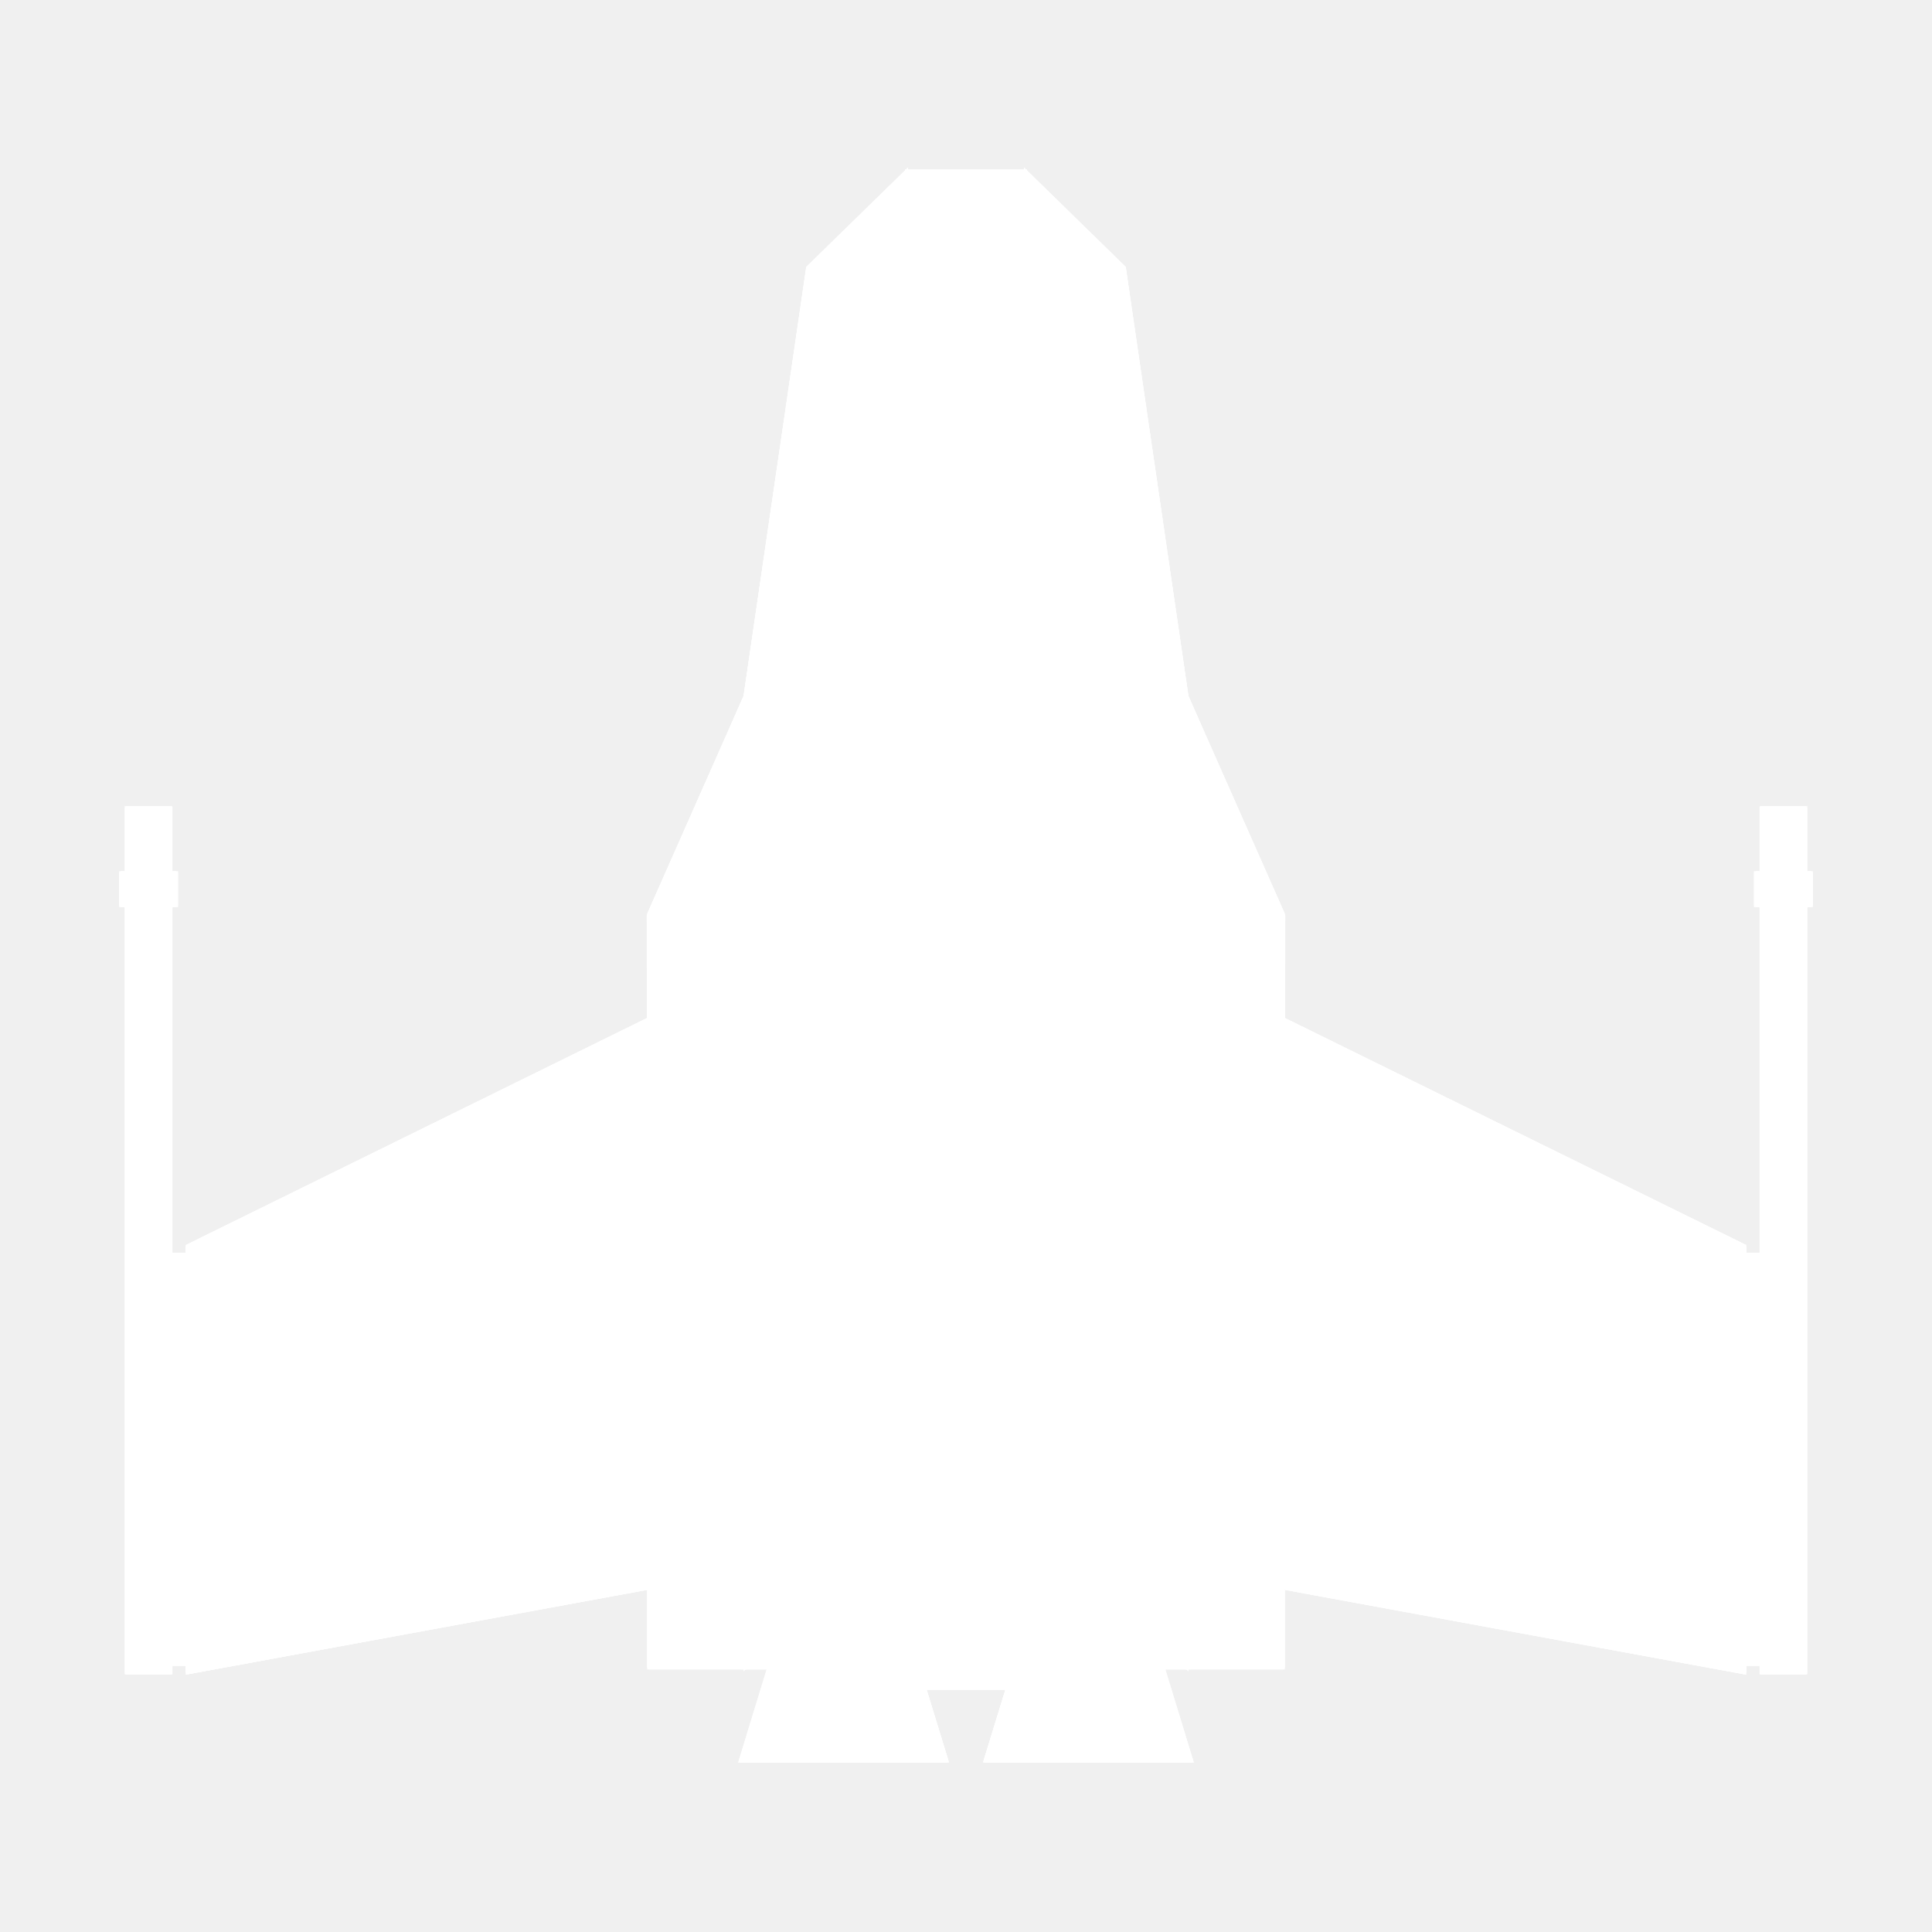
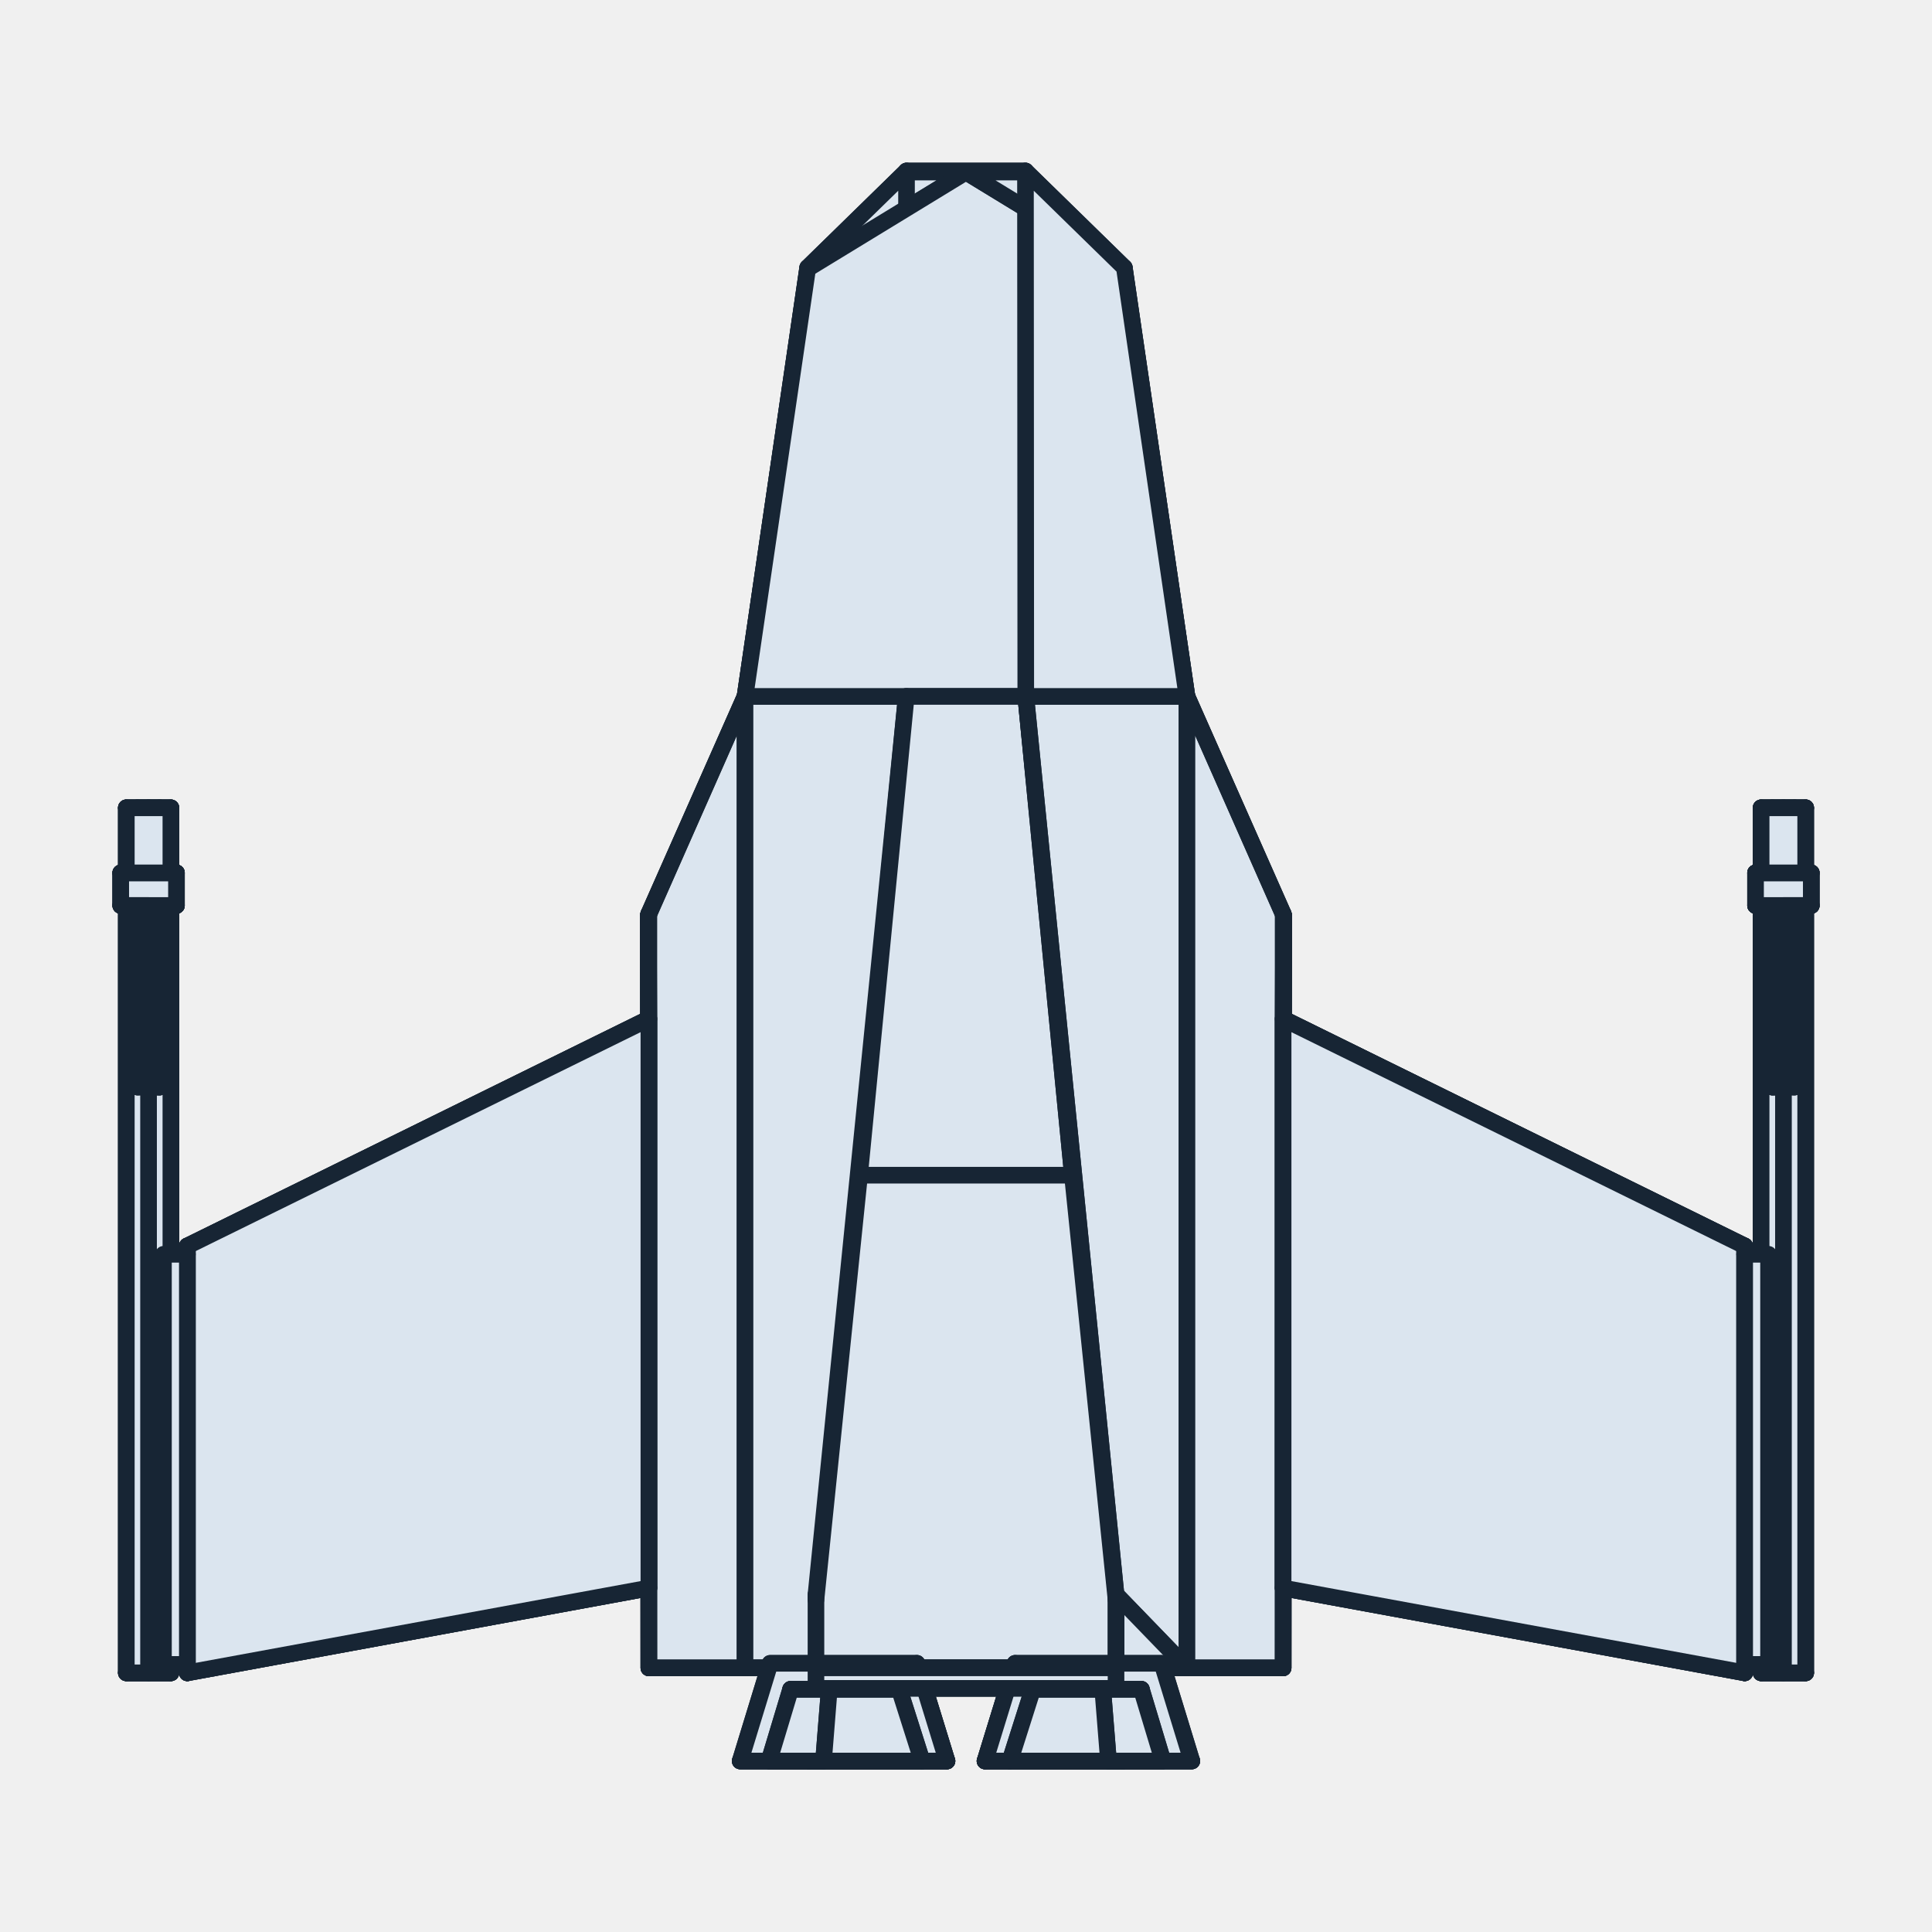
<svg xmlns="http://www.w3.org/2000/svg" viewBox="0 0 128 128">
-   <g fill="white" stroke="white" stroke-width="0.2">
+   <defs>
+     <clipPath id="hull">
+       <polygon points="42.99,67.50 42.99,67.50 12.41,82.55 12.41,82.55" />
+       <polygon points="42.99,60.53 42.99,110.50 49.36,110.50 49.36,46.14" />
+       <polygon points="49.36,46.14 49.36,110.50 54.06,105.64 60.04,46.14" />
+       <polygon points="42.99,105.21 42.99,105.21 42.99,110.50 42.99,110.50" />
+       <polygon points="42.99,67.50 42.99,105.21 42.99,110.50 42.99,60.53" />
+       <polygon points="49.36,46.14 49.36,110.50 42.99,110.50 42.95,60.65" />
+       <polygon points="12.41,83.10 12.41,110.27 10.83,110.27 10.83,83.10" />
+       <polygon points="42.99,67.50 42.99,67.50 42.99,60.53 42.95,60.65" />
+       <polygon points="42.99,105.21 42.99,67.50 42.95,60.65 42.99,110.50" />
+       <polygon points="42.99,67.50 42.99,105.21 12.41,110.83 12.41,82.55" />
+       <polygon points="42.99,105.21 42.99,105.21 12.41,110.83 12.41,110.83" />
+       <polygon points="53.51,17.80 49.36,46.14 49.36,46.14 53.51,17.73" />
+       <polygon points="54.06,105.64 49.36,110.50 54.06,110.50" />
+       <polygon points="42.99,105.21 42.99,67.50 12.41,82.55 12.41,110.83" />
+       <polygon points="67.94,11.33 67.94,11.40 64.00,11.40 60.06,11.40 60.06,11.33" />
+       <polygon points="54.06,111.86 73.94,111.86 73.94,105.99 54.06,105.99" />
+       <polygon points="67.94,11.33 60.06,11.33 60.04,46.14 67.96,46.14" />
+       <polygon points="54.06,105.99 73.94,105.99 71.05,77.86 56.95,77.86" />
+       <polygon points="12.41,83.10 12.41,110.27 12.41,110.83 12.41,82.55" />
+       <polygon points="12.41,83.10 12.41,83.10 12.41,82.55 12.41,82.55" />
+       <polygon points="12.41,110.27 12.41,110.27 12.41,110.83 12.41,110.83" />
+       <polygon points="12.41,110.27 12.41,83.10 12.41,82.55 12.41,110.83" />
+       <polygon points="12.41,83.10 12.41,83.10 10.83,83.10 10.83,83.10" />
+       <polygon points="9.84,57.83 9.84,53.52 8.37,53.52 8.37,57.83" />
+       <polygon points="11.32,57.83 11.69,57.83 8.00,57.83 8.37,57.83" />
+       <polygon points="8.37,57.83 8.37,53.52 8.37,53.52 8.37,57.83" />
+       <polygon points="11.32,57.83 11.32,53.52 9.84,53.52 9.84,57.83" />
+       <polygon points="11.32,57.83 11.32,53.52 11.32,53.52 11.32,57.83" />
+       <polygon points="12.41,110.27 12.41,110.27 10.83,110.27 10.83,110.27" />
+       <polygon points="8.37,110.83 8.37,110.83 11.32,110.83" />
+       <polygon points="9.84,110.83 8.37,110.83 11.32,110.83" />
+       <polygon points="11.32,53.52 8.37,53.52 9.11,53.52 10.58,53.52" />
+       <polygon points="8.37,110.83 8.37,59.99 11.32,59.99 11.32,110.83" />
+       <polygon points="11.32,53.52 11.32,53.52 10.58,53.52 10.58,53.52" />
+       <polygon points="9.84,53.52 11.32,53.52 10.58,53.52 9.84,53.52" />
+       <polygon points="8.37,53.52 9.84,53.52 9.84,53.52 9.11,53.52" />
+       <polygon points="8.37,53.52 8.37,53.52 9.11,53.52 9.11,53.52" />
+       <polygon points="11.32,59.99 11.69,59.99 9.84,59.99 9.84,59.99" />
+       <polygon points="11.32,110.83 11.32,59.99 11.32,59.99 11.32,110.83" />
+       <polygon points="11.32,57.83 9.84,57.83 9.84,57.83 11.69,57.83" />
+       <polygon points="11.32,59.99 11.32,59.99 11.69,59.99 11.69,59.99" />
+       <polygon points="11.32,57.83 11.32,57.83 11.69,57.83 11.69,57.83" />
+       <polygon points="11.32,110.83 11.32,59.99 9.84,59.99 9.84,110.83" />
+       <polygon points="11.69,59.99 11.69,57.83 11.69,57.83 11.69,59.99" />
+       <polygon points="8.37,110.83 8.37,59.99 8.37,59.99 8.37,110.83" />
+       <polygon points="8.00,59.99 8.00,57.83 8.00,57.83 8.00,59.99" />
+       <polygon points="11.69,59.99 11.69,57.83 9.84,57.83 9.84,59.99" />
+       <polygon points="11.32,59.99 8.37,59.99 8.00,59.99 11.69,59.99" />
+       <polygon points="10.58,53.52 9.11,53.52 9.11,72.02 10.58,72.02" />
+       <polygon points="8.37,57.83 8.37,57.83 8.00,57.83 8.00,57.83" />
+       <polygon points="9.84,59.99 9.84,57.83 8.00,57.83 8.00,59.99" />
+       <polygon points="9.84,57.83 8.37,57.83 8.00,57.83 9.84,57.83" />
+       <polygon points="9.84,110.83 9.84,59.99 8.37,59.99 8.37,110.83" />
+       <polygon points="9.11,53.52 9.84,53.52 9.84,72.02 9.11,72.02" />
+       <polygon points="9.11,53.52 9.11,53.52 9.11,72.02 9.11,72.02" />
+       <polygon points="9.84,53.52 10.58,53.52 10.58,72.02 9.84,72.02" />
+       <polygon points="10.58,53.52 10.58,53.52 10.58,72.02 10.58,72.02" />
+       <polygon points="8.00,59.99 8.00,57.83 11.69,57.83 11.69,59.99" />
+       <polygon points="9.11,72.02 9.11,72.02 9.84,72.02 10.58,72.02 10.58,72.02" />
+       <polygon points="64.00,11.40 53.51,17.80 60.06,11.40" />
+       <polygon points="12.41,110.27 12.41,83.10 10.83,83.10 10.83,110.27" />
+       <polygon points="49.36,46.14 42.95,60.65 42.99,60.53 49.36,46.14" />
+       <polygon points="8.37,53.52 11.32,53.52 11.32,57.83 8.37,57.83" />
+       <polygon points="8.37,59.99 8.00,59.99 8.00,59.99 8.37,59.99" />
+       <polygon points="8.37,59.99 9.84,59.99 9.84,59.99 8.00,59.99" />
+       <polygon points="78.64,46.14 78.64,110.50 49.36,110.50 49.36,46.14" />
+       <polygon points="53.51,17.73 60.06,11.33 60.06,11.40 53.51,17.80" />
+       <polygon points="53.51,17.73 49.36,46.14 60.04,46.14 60.06,11.33" />
+       <polygon points="74.49,17.80 78.64,46.14 49.36,46.14 53.51,17.80 64.00,11.40" />
+       <polygon points="49.36,110.50 49.36,110.50 42.99,110.50 42.99,110.50" />
+       <polygon points="49.36,110.50 78.64,110.50 73.94,110.50 54.06,110.50" />
+       <polygon points="60.04,46.14 54.06,105.64 54.06,105.99 56.95,77.86" />
+       <polygon points="56.95,77.86 71.05,77.86 67.96,46.14 60.04,46.14" />
+       <polygon points="54.06,105.64 54.06,110.50 54.06,111.86 54.06,105.99" />
+       <polygon points="49.36,110.50 78.64,110.50 78.64,110.50 49.36,110.50" />
+       <polygon points="51.02,110.20 49.04,116.67 53.60,116.67 54.27,110.20" />
+       <polygon points="54.27,110.20 53.60,116.67 62.74,116.67 60.75,110.20" />
+       <polygon points="60.75,110.20 62.74,116.67 62.74,116.67 60.75,110.20" />
+       <polygon points="54.56,116.67 61.09,116.67 59.58,111.92 54.94,111.92" />
+       <polygon points="60.75,110.20 62.74,116.67 53.60,116.67 54.27,110.20" />
+       <polygon points="54.27,110.20 53.60,116.67 49.04,116.67 51.02,110.20" />
+       <polygon points="50.95,116.67 54.56,116.67 53.60,116.67 49.04,116.67" />
+       <polygon points="54.56,116.67 61.09,116.67 62.74,116.67 53.60,116.67" />
+       <polygon points="61.09,116.67 61.09,116.67 62.74,116.67 62.74,116.67" />
+       <polygon points="61.09,116.67 54.56,116.67 53.60,116.67 62.74,116.67" />
+       <polygon points="54.56,116.67 50.95,116.67 49.04,116.67 53.60,116.67" />
+       <polygon points="52.38,111.92 54.94,111.92 59.58,111.92" />
+       <polygon points="61.09,116.67 61.09,116.67 59.58,111.92 59.58,111.92" />
+       <polygon points="54.56,116.67 50.95,116.67 52.38,111.92 54.94,111.92" />
+       <polygon points="50.95,116.67 54.56,116.67 54.94,111.92 52.38,111.92" />
+       <polygon points="61.09,116.67 54.56,116.67 54.94,111.92 59.58,111.92" />
+       <polygon points="54.94,111.92 52.38,111.92 59.58,111.92 59.58,111.92" />
+       <polygon points="8.37,110.83 11.32,110.83 11.32,110.83" />
+       <polygon points="85.01,67.50 115.59,82.55 115.59,82.55 85.01,67.50" />
+       <polygon points="85.01,60.53 78.64,46.14 78.64,110.50 85.01,110.50" />
+       <polygon points="78.64,46.14 67.96,46.14 73.94,105.64 78.64,110.50" />
+       <polygon points="85.01,105.21 85.01,110.50 85.01,110.50 85.01,105.21" />
+       <polygon points="85.01,67.50 85.01,60.53 85.01,110.50 85.01,105.21" />
+       <polygon points="78.64,46.14 85.05,60.65 85.01,110.50 78.64,110.50" />
+       <polygon points="115.59,83.10 117.17,83.10 117.17,110.27 115.59,110.27" />
+       <polygon points="85.01,67.50 85.05,60.65 85.01,60.53 85.01,67.50" />
+       <polygon points="85.01,105.21 85.01,110.50 85.05,60.65 85.01,67.50" />
+       <polygon points="85.01,67.50 115.59,82.55 115.59,110.83 85.01,105.21" />
+       <polygon points="85.01,105.21 115.59,110.83 115.59,110.83 85.01,105.21" />
+       <polygon points="74.49,17.80 74.49,17.73 78.64,46.14 78.64,46.14" />
+       <polygon points="73.94,105.64 73.94,110.50 78.64,110.50" />
+       <polygon points="85.01,105.21 115.59,110.83 115.59,82.55 85.01,67.50" />
+       <polygon points="115.59,83.10 115.59,82.55 115.59,110.83 115.59,110.27" />
+       <polygon points="115.59,83.10 115.59,82.55 115.59,82.55 115.59,83.10" />
+       <polygon points="115.59,110.27 115.59,110.83 115.59,110.83 115.59,110.27" />
+       <polygon points="115.59,110.27 115.59,110.83 115.59,82.55 115.59,83.10" />
+       <polygon points="115.59,83.10 117.17,83.10 117.17,83.10 115.59,83.10" />
+       <polygon points="118.16,57.83 119.63,57.83 119.63,53.52 118.16,53.52" />
+       <polygon points="116.68,57.83 119.63,57.83 120.00,57.83 116.31,57.83" />
+       <polygon points="119.63,57.83 119.63,57.83 119.63,53.52 119.63,53.52" />
+       <polygon points="116.68,57.83 118.16,57.83 118.16,53.52 116.68,53.52" />
+       <polygon points="116.68,57.83 116.68,57.83 116.68,53.52 116.68,53.52" />
+       <polygon points="115.59,110.27 117.17,110.27 117.17,110.27 115.59,110.27" />
+       <polygon points="119.63,110.83 116.68,110.83 119.63,110.83" />
+       <polygon points="118.16,110.83 116.68,110.83 119.63,110.83" />
+       <polygon points="116.68,53.52 117.42,53.52 118.89,53.52 119.63,53.52" />
+       <polygon points="119.63,110.83 116.68,110.83 116.68,59.99 119.63,59.99" />
+       <polygon points="116.68,53.52 117.42,53.52 117.42,53.52 116.68,53.52" />
+       <polygon points="118.16,53.52 118.16,53.52 117.42,53.52 116.68,53.52" />
+       <polygon points="119.63,53.52 118.89,53.52 118.16,53.52 118.16,53.52" />
+       <polygon points="119.63,53.52 118.89,53.52 118.89,53.52 119.63,53.52" />
+       <polygon points="116.68,59.99 118.16,59.99 118.16,59.99 116.31,59.99" />
+       <polygon points="116.68,110.83 116.68,110.83 116.68,59.99 116.68,59.99" />
+       <polygon points="116.68,57.83 116.31,57.83 118.16,57.83 118.16,57.83" />
+       <polygon points="116.68,59.99 116.31,59.99 116.31,59.99 116.68,59.99" />
+       <polygon points="116.68,57.83 116.31,57.83 116.31,57.83 116.68,57.83" />
+       <polygon points="116.68,110.83 118.16,110.83 118.16,59.99 116.68,59.99" />
+       <polygon points="116.31,59.99 116.31,59.99 116.31,57.83 116.31,57.83" />
+       <polygon points="119.63,110.83 119.63,110.83 119.63,59.99 119.63,59.99" />
+       <polygon points="120.00,59.99 120.00,59.99 120.00,57.83 120.00,57.83" />
+       <polygon points="116.31,59.99 118.16,59.99 118.16,57.83 116.31,57.83" />
+       <polygon points="116.68,59.99 116.31,59.99 120.00,59.99 119.63,59.99" />
+       <polygon points="117.42,53.52 117.42,72.02 118.89,72.02 118.89,53.52" />
+       <polygon points="119.63,57.83 120.00,57.83 120.00,57.83 119.63,57.83" />
+       <polygon points="118.16,59.99 120.00,59.99 120.00,57.83 118.16,57.83" />
+       <polygon points="118.16,57.83 118.16,57.83 120.00,57.83 119.63,57.83" />
+       <polygon points="118.16,110.83 119.63,110.83 119.63,59.99 118.16,59.99" />
+       <polygon points="118.89,53.52 118.89,72.02 118.16,72.02 118.16,53.52" />
+       <polygon points="118.89,53.52 118.89,72.02 118.89,72.02 118.89,53.52" />
+       <polygon points="118.16,53.52 118.16,72.02 117.42,72.02 117.42,53.52" />
+       <polygon points="117.42,53.52 117.42,72.02 117.42,72.02 117.42,53.52" />
+       <polygon points="120.00,59.99 116.31,59.99 116.31,57.83 120.00,57.83" />
+       <polygon points="118.89,72.02 117.42,72.02 117.42,72.02 118.16,72.02 118.89,72.02" />
+       <polygon points="64.00,11.40 67.94,11.40 74.49,17.80" />
+       <polygon points="115.59,110.27 117.17,110.27 117.17,83.10 115.59,83.10" />
+       <polygon points="78.64,46.14 78.64,46.14 85.01,60.53 85.05,60.65" />
+       <polygon points="119.63,53.52 119.63,57.83 116.68,57.83 116.68,53.52" />
+       <polygon points="119.63,59.99 119.63,59.99 120.00,59.99 120.00,59.99" />
+       <polygon points="119.63,59.99 120.00,59.99 118.16,59.99 118.16,59.99" />
+       <polygon points="74.49,17.73 74.49,17.80 67.94,11.40 67.94,11.33" />
+       <polygon points="74.49,17.73 67.94,11.33 67.96,46.14 78.64,46.14" />
+       <polygon points="78.64,110.50 85.01,110.50 85.01,110.50 78.64,110.50" />
+       <polygon points="67.96,46.14 71.05,77.86 73.94,105.99 73.94,105.64" />
+       <polygon points="73.94,105.64 73.94,105.99 73.94,111.86 73.94,110.50" />
+       <polygon points="76.98,110.20 73.73,110.20 74.40,116.67 78.96,116.67" />
+       <polygon points="73.73,110.20 67.25,110.20 65.26,116.67 74.40,116.67" />
+       <polygon points="67.25,110.20 67.25,110.20 65.26,116.67 65.26,116.67" />
+       <polygon points="73.44,116.67 73.06,111.92 68.42,111.92 66.91,116.67" />
+       <polygon points="67.25,110.20 73.73,110.20 74.40,116.67 65.26,116.67" />
+       <polygon points="73.73,110.20 76.98,110.20 78.96,116.67 74.40,116.67" />
+       <polygon points="77.05,116.67 78.96,116.67 74.40,116.67 73.44,116.67" />
+       <polygon points="73.44,116.67 74.40,116.67 65.26,116.67 66.91,116.67" />
+       <polygon points="66.91,116.67 65.26,116.67 65.26,116.67 66.91,116.67" />
+       <polygon points="66.91,116.67 65.26,116.67 74.40,116.67 73.44,116.67" />
+       <polygon points="73.44,116.67 74.40,116.67 78.96,116.67 77.05,116.67" />
+       <polygon points="75.62,111.92 68.42,111.92 73.06,111.92" />
+       <polygon points="66.91,116.67 68.42,111.92 68.42,111.92 66.91,116.67" />
+       <polygon points="73.44,116.67 73.06,111.92 75.62,111.92 77.05,116.67" />
+       <polygon points="77.05,116.67 75.62,111.92 73.06,111.92 73.44,116.67" />
+       <polygon points="66.91,116.67 68.42,111.92 73.06,111.92 73.44,116.67" />
+       <polygon points="73.06,111.92 68.42,111.92 68.42,111.92 75.62,111.92" />
+       <polygon points="119.63,110.83 116.68,110.83 116.68,110.83" />
+       <polygon points="73.94,110.50 73.94,111.86 54.06,111.86 54.06,110.50" />
+     </clipPath>
+   </defs>
+   <g fill="#dbe5ef" stroke="#172534" stroke-width="1.1" stroke-linejoin="round">
    <polygon points="42.99,67.50 42.99,67.50 12.41,82.55 12.41,82.55" />
    <polygon points="42.99,60.53 42.99,110.50 49.36,110.50 49.36,46.14" />
    <polygon points="49.36,46.14 49.36,110.50 54.06,105.64 60.04,46.14" />
    <polygon points="42.99,105.21 42.99,105.21 42.99,110.50 42.99,110.50" />
    <polygon points="42.99,67.50 42.99,105.21 42.99,110.50 42.99,60.53" />
    <polygon points="49.36,46.14 49.36,110.50 42.99,110.50 42.95,60.65" />
    <polygon points="12.41,83.10 12.41,110.27 10.83,110.27 10.83,83.10" />
    <polygon points="42.99,67.50 42.99,67.50 42.99,60.53 42.95,60.65" />
    <polygon points="42.99,105.21 42.99,67.50 42.95,60.65 42.99,110.50" />
    <polygon points="42.99,67.50 42.99,105.21 12.41,110.83 12.41,82.55" />
    <polygon points="42.99,105.21 42.99,105.21 12.41,110.83 12.41,110.83" />
    <polygon points="53.51,17.80 49.36,46.14 49.36,46.14 53.51,17.73" />
    <polygon points="54.06,105.64 49.36,110.50 54.06,110.50" />
    <polygon points="42.99,105.21 42.99,67.50 12.41,82.55 12.41,110.83" />
    <polygon points="67.94,11.33 67.94,11.40 64.00,11.40 60.06,11.40 60.06,11.33" />
    <polygon points="54.06,111.86 73.94,111.86 73.94,105.99 54.06,105.99" />
    <polygon points="67.94,11.33 60.06,11.33 60.04,46.14 67.96,46.14" />
    <polygon points="54.06,105.99 73.94,105.99 71.05,77.86 56.95,77.86" />
    <polygon points="12.41,83.10 12.41,110.27 12.41,110.83 12.41,82.55" />
    <polygon points="12.41,83.10 12.41,83.10 12.41,82.55 12.41,82.55" />
    <polygon points="12.41,110.27 12.41,110.27 12.41,110.83 12.41,110.83" />
    <polygon points="12.41,110.27 12.41,83.10 12.41,82.55 12.41,110.83" />
    <polygon points="12.41,83.10 12.41,83.10 10.83,83.10 10.83,83.10" />
    <polygon points="9.84,57.83 9.84,53.52 8.37,53.52 8.37,57.83" />
    <polygon points="11.32,57.83 11.69,57.83 8.00,57.83 8.37,57.83" />
    <polygon points="8.37,57.83 8.37,53.52 8.37,53.52 8.37,57.83" />
    <polygon points="11.32,57.83 11.32,53.52 9.84,53.52 9.84,57.83" />
    <polygon points="11.32,57.83 11.32,53.52 11.32,53.52 11.32,57.83" />
    <polygon points="12.41,110.27 12.41,110.27 10.83,110.27 10.83,110.27" />
    <polygon points="8.37,110.83 8.37,110.83 11.32,110.83" />
    <polygon points="9.84,110.83 8.37,110.83 11.32,110.83" />
    <polygon points="11.32,53.52 8.37,53.52 9.11,53.52 10.58,53.52" />
    <polygon points="8.37,110.83 8.37,59.99 11.32,59.99 11.32,110.83" />
    <polygon points="11.32,53.52 11.32,53.52 10.58,53.52 10.58,53.52" />
    <polygon points="9.84,53.52 11.32,53.52 10.58,53.52 9.84,53.52" />
    <polygon points="8.37,53.52 9.84,53.52 9.84,53.52 9.11,53.52" />
    <polygon points="8.37,53.52 8.37,53.52 9.11,53.52 9.11,53.52" />
    <polygon points="11.32,59.99 11.69,59.99 9.84,59.99 9.84,59.99" />
    <polygon points="11.32,110.83 11.32,59.99 11.32,59.99 11.32,110.83" />
    <polygon points="11.32,57.83 9.84,57.83 9.84,57.83 11.69,57.83" />
    <polygon points="11.32,59.99 11.32,59.99 11.69,59.99 11.69,59.99" />
    <polygon points="11.32,57.83 11.32,57.83 11.69,57.83 11.69,57.83" />
    <polygon points="11.32,110.83 11.32,59.99 9.84,59.99 9.84,110.83" />
    <polygon points="11.69,59.99 11.69,57.83 11.69,57.83 11.69,59.99" />
    <polygon points="8.37,110.83 8.37,59.99 8.37,59.99 8.37,110.83" />
    <polygon points="8.00,59.99 8.00,57.83 8.00,57.83 8.00,59.99" />
    <polygon points="11.69,59.99 11.69,57.83 9.84,57.83 9.84,59.99" />
    <polygon points="11.32,59.99 8.37,59.99 8.00,59.99 11.69,59.99" />
    <polygon points="10.58,53.52 9.11,53.52 9.11,72.02 10.58,72.02" />
    <polygon points="8.37,57.83 8.37,57.83 8.00,57.83 8.00,57.83" />
    <polygon points="9.84,59.99 9.84,57.83 8.00,57.83 8.00,59.99" />
    <polygon points="9.84,57.83 8.37,57.83 8.00,57.83 9.84,57.83" />
    <polygon points="9.84,110.83 9.84,59.99 8.37,59.99 8.37,110.83" />
    <polygon points="9.11,53.52 9.84,53.52 9.84,72.02 9.11,72.02" />
    <polygon points="9.11,53.52 9.11,53.52 9.11,72.02 9.11,72.02" />
    <polygon points="9.84,53.52 10.58,53.52 10.58,72.02 9.84,72.02" />
    <polygon points="10.58,53.52 10.58,53.52 10.58,72.02 10.58,72.02" />
    <polygon points="8.00,59.99 8.00,57.83 11.69,57.83 11.69,59.99" />
    <polygon points="9.11,72.02 9.11,72.02 9.84,72.02 10.58,72.02 10.58,72.02" />
    <polygon points="64.00,11.40 53.51,17.80 60.06,11.40" />
    <polygon points="12.41,110.27 12.41,83.10 10.83,83.10 10.83,110.27" />
    <polygon points="49.36,46.14 42.95,60.65 42.99,60.53 49.36,46.14" />
    <polygon points="8.37,53.52 11.32,53.52 11.32,57.83 8.37,57.83" />
    <polygon points="8.37,59.99 8.00,59.99 8.00,59.99 8.37,59.99" />
    <polygon points="8.37,59.99 9.84,59.99 9.84,59.99 8.00,59.99" />
    <polygon points="78.64,46.14 78.64,110.50 49.36,110.50 49.36,46.14" />
    <polygon points="53.51,17.73 60.06,11.33 60.06,11.40 53.51,17.80" />
    <polygon points="53.51,17.73 49.36,46.14 60.04,46.14 60.06,11.33" />
    <polygon points="74.49,17.80 78.64,46.14 49.36,46.14 53.51,17.80 64.00,11.40" />
    <polygon points="49.36,110.50 49.36,110.50 42.99,110.50 42.99,110.50" />
    <polygon points="49.36,110.50 78.64,110.50 73.94,110.50 54.06,110.50" />
    <polygon points="60.04,46.14 54.06,105.64 54.06,105.99 56.95,77.86" />
    <polygon points="56.95,77.86 71.05,77.86 67.96,46.14 60.04,46.14" />
    <polygon points="54.06,105.64 54.06,110.50 54.06,111.86 54.06,105.99" />
    <polygon points="49.36,110.50 78.64,110.50 78.64,110.50 49.36,110.50" />
    <polygon points="51.02,110.20 49.04,116.67 53.60,116.67 54.27,110.20" />
    <polygon points="54.27,110.20 53.60,116.67 62.74,116.67 60.75,110.20" />
    <polygon points="60.75,110.20 62.74,116.67 62.74,116.67 60.75,110.20" />
    <polygon points="54.56,116.67 61.09,116.67 59.58,111.92 54.94,111.92" />
    <polygon points="60.75,110.20 62.74,116.67 53.60,116.67 54.27,110.20" />
    <polygon points="54.27,110.20 53.60,116.67 49.04,116.67 51.02,110.20" />
    <polygon points="50.95,116.67 54.56,116.67 53.60,116.67 49.04,116.67" />
    <polygon points="54.56,116.67 61.09,116.67 62.74,116.67 53.60,116.67" />
    <polygon points="61.09,116.67 61.09,116.67 62.74,116.67 62.74,116.67" />
    <polygon points="61.09,116.67 54.56,116.67 53.60,116.67 62.74,116.67" />
    <polygon points="54.56,116.67 50.95,116.67 49.04,116.67 53.60,116.67" />
    <polygon points="52.38,111.92 54.94,111.92 59.58,111.92" />
    <polygon points="61.09,116.67 61.09,116.67 59.58,111.92 59.58,111.92" />
    <polygon points="54.56,116.67 50.95,116.67 52.38,111.92 54.94,111.92" />
    <polygon points="50.95,116.67 54.56,116.67 54.94,111.92 52.38,111.92" />
    <polygon points="61.09,116.67 54.56,116.67 54.94,111.92 59.58,111.92" />
    <polygon points="54.94,111.92 52.38,111.92 59.58,111.92 59.58,111.92" />
    <polygon points="8.37,110.83 11.32,110.83 11.32,110.83" />
    <polygon points="85.01,67.50 115.59,82.55 115.59,82.55 85.01,67.50" />
    <polygon points="85.01,60.53 78.64,46.14 78.64,110.50 85.01,110.50" />
    <polygon points="78.64,46.14 67.96,46.14 73.94,105.64 78.64,110.50" />
    <polygon points="85.01,105.21 85.01,110.50 85.01,110.50 85.01,105.21" />
    <polygon points="85.01,67.50 85.01,60.53 85.01,110.50 85.01,105.21" />
    <polygon points="78.64,46.14 85.05,60.65 85.01,110.50 78.64,110.50" />
    <polygon points="115.59,83.10 117.17,83.10 117.17,110.27 115.59,110.27" />
    <polygon points="85.01,67.50 85.05,60.65 85.01,60.53 85.01,67.50" />
    <polygon points="85.01,105.21 85.01,110.50 85.05,60.65 85.01,67.50" />
    <polygon points="85.01,67.50 115.59,82.55 115.59,110.83 85.01,105.21" />
    <polygon points="85.01,105.21 115.59,110.83 115.59,110.83 85.01,105.21" />
    <polygon points="74.49,17.80 74.49,17.73 78.64,46.14 78.64,46.14" />
    <polygon points="73.94,105.64 73.94,110.50 78.64,110.50" />
    <polygon points="85.01,105.21 115.59,110.83 115.59,82.55 85.01,67.50" />
    <polygon points="115.59,83.10 115.59,82.55 115.59,110.83 115.59,110.27" />
    <polygon points="115.59,83.10 115.59,82.55 115.59,82.55 115.59,83.10" />
    <polygon points="115.59,110.27 115.59,110.83 115.59,110.83 115.59,110.27" />
    <polygon points="115.59,110.27 115.59,110.83 115.59,82.55 115.59,83.10" />
    <polygon points="115.59,83.10 117.17,83.10 117.17,83.10 115.59,83.10" />
    <polygon points="118.16,57.83 119.63,57.83 119.63,53.52 118.16,53.52" />
    <polygon points="116.68,57.83 119.63,57.83 120.00,57.83 116.31,57.83" />
    <polygon points="119.63,57.83 119.63,57.83 119.63,53.52 119.63,53.52" />
    <polygon points="116.68,57.83 118.16,57.83 118.16,53.52 116.68,53.52" />
    <polygon points="116.68,57.83 116.68,57.83 116.68,53.52 116.68,53.52" />
    <polygon points="115.59,110.27 117.17,110.27 117.17,110.27 115.59,110.27" />
    <polygon points="119.63,110.83 116.68,110.83 119.63,110.83" />
    <polygon points="118.16,110.83 116.68,110.83 119.63,110.83" />
    <polygon points="116.68,53.52 117.42,53.52 118.89,53.52 119.63,53.52" />
    <polygon points="119.63,110.83 116.68,110.83 116.68,59.99 119.63,59.99" />
    <polygon points="116.68,53.52 117.42,53.52 117.42,53.52 116.68,53.52" />
    <polygon points="118.16,53.52 118.16,53.52 117.42,53.52 116.68,53.52" />
    <polygon points="119.63,53.52 118.89,53.52 118.16,53.52 118.16,53.52" />
    <polygon points="119.63,53.52 118.89,53.52 118.89,53.52 119.63,53.52" />
    <polygon points="116.68,59.99 118.16,59.99 118.16,59.99 116.31,59.99" />
    <polygon points="116.68,110.83 116.68,110.83 116.68,59.99 116.68,59.99" />
    <polygon points="116.68,57.83 116.31,57.83 118.16,57.83 118.16,57.83" />
    <polygon points="116.68,59.99 116.31,59.99 116.31,59.99 116.68,59.99" />
    <polygon points="116.68,57.83 116.31,57.83 116.31,57.83 116.68,57.83" />
    <polygon points="116.68,110.83 118.16,110.83 118.16,59.99 116.68,59.99" />
    <polygon points="116.31,59.99 116.31,59.99 116.31,57.83 116.31,57.83" />
    <polygon points="119.63,110.83 119.63,110.83 119.63,59.99 119.63,59.99" />
    <polygon points="120.00,59.99 120.00,59.99 120.00,57.83 120.00,57.83" />
    <polygon points="116.31,59.99 118.16,59.99 118.16,57.83 116.31,57.83" />
    <polygon points="116.68,59.99 116.31,59.99 120.00,59.99 119.63,59.99" />
    <polygon points="117.42,53.52 117.42,72.02 118.89,72.02 118.89,53.52" />
    <polygon points="119.63,57.83 120.00,57.83 120.00,57.83 119.63,57.83" />
    <polygon points="118.16,59.99 120.00,59.99 120.00,57.83 118.16,57.83" />
    <polygon points="118.16,57.83 118.16,57.83 120.00,57.83 119.63,57.83" />
    <polygon points="118.16,110.83 119.63,110.83 119.63,59.99 118.16,59.99" />
    <polygon points="118.89,53.52 118.89,72.02 118.16,72.02 118.16,53.52" />
    <polygon points="118.89,53.52 118.89,72.02 118.89,72.02 118.89,53.52" />
    <polygon points="118.16,53.52 118.16,72.02 117.42,72.02 117.42,53.52" />
    <polygon points="117.42,53.52 117.42,72.02 117.42,72.02 117.42,53.52" />
    <polygon points="120.00,59.99 116.31,59.99 116.31,57.83 120.00,57.83" />
    <polygon points="118.89,72.02 117.42,72.02 117.42,72.02 118.16,72.02 118.89,72.02" />
    <polygon points="64.00,11.40 67.94,11.40 74.49,17.80" />
    <polygon points="115.59,110.27 117.17,110.27 117.17,83.10 115.59,83.10" />
    <polygon points="78.64,46.14 78.64,46.14 85.01,60.53 85.05,60.65" />
    <polygon points="119.63,53.52 119.63,57.83 116.68,57.83 116.68,53.52" />
    <polygon points="119.63,59.99 119.63,59.99 120.00,59.99 120.00,59.99" />
    <polygon points="119.63,59.99 120.00,59.99 118.16,59.99 118.16,59.99" />
    <polygon points="74.49,17.73 74.49,17.80 67.94,11.40 67.94,11.33" />
    <polygon points="74.49,17.73 67.94,11.33 67.96,46.14 78.64,46.14" />
    <polygon points="78.64,110.50 85.01,110.50 85.01,110.50 78.64,110.50" />
    <polygon points="67.96,46.14 71.05,77.86 73.94,105.99 73.94,105.64" />
    <polygon points="73.94,105.64 73.94,105.99 73.94,111.86 73.94,110.50" />
    <polygon points="76.98,110.20 73.73,110.20 74.40,116.67 78.96,116.67" />
    <polygon points="73.73,110.20 67.25,110.20 65.26,116.67 74.40,116.67" />
    <polygon points="67.25,110.20 67.25,110.20 65.26,116.67 65.26,116.67" />
    <polygon points="73.44,116.67 73.06,111.92 68.42,111.92 66.91,116.67" />
    <polygon points="67.25,110.20 73.73,110.20 74.40,116.67 65.26,116.67" />
    <polygon points="73.73,110.20 76.98,110.20 78.96,116.67 74.40,116.67" />
    <polygon points="77.05,116.67 78.96,116.67 74.40,116.67 73.44,116.67" />
    <polygon points="73.44,116.67 74.40,116.67 65.26,116.67 66.91,116.67" />
    <polygon points="66.91,116.67 65.26,116.67 65.26,116.67 66.91,116.67" />
    <polygon points="66.91,116.67 65.26,116.67 74.40,116.67 73.44,116.67" />
    <polygon points="73.44,116.67 74.40,116.67 78.96,116.67 77.05,116.67" />
    <polygon points="75.62,111.92 68.42,111.92 73.06,111.92" />
    <polygon points="66.91,116.67 68.42,111.92 68.42,111.92 66.91,116.67" />
    <polygon points="73.44,116.67 73.06,111.92 75.62,111.92 77.05,116.67" />
    <polygon points="77.05,116.67 75.62,111.92 73.06,111.92 73.44,116.67" />
    <polygon points="66.91,116.67 68.42,111.92 73.06,111.92 73.44,116.67" />
    <polygon points="73.06,111.92 68.42,111.92 68.42,111.92 75.62,111.92" />
    <polygon points="119.63,110.83 116.68,110.83 116.68,110.83" />
    <polygon points="73.94,110.50 73.94,111.86 54.06,111.86 54.06,110.50" />
  </g>
+   <g clip-path="url(#hull)" stroke-linejoin="round">
+     <path d="M 64 19.756 L 74.64 36.611 L 72.4 104.03 L 64 111.404 L 55.6 104.03 L 53.36 36.611 Z" fill="#d9e5f1" fill-opacity=".78" stroke="#26384b" stroke-width="1.2" />
+     <path d="M 64 26.077 Q 73.52 32.397 70.854 45.038 L 64 52.412 L 57.146 45.038 Q 54.48 32.397 64 26.077 Z" fill="#142b40" stroke="#e7f4ff" stroke-width="1.6" />
+     <path d="M 60.002 31.87 L 63.048 29.764 L 62.286 41.351" fill="none" stroke="#a7e7ff" stroke-width="1.5" />
+     <path d="M 53.92 61.893 L 31.52 73.481 L 38.666 82.962 L 56.16 74.534 Z M 74.08 61.893 L 96.48 73.481 L 89.334 82.962 L 71.84 74.534 Z" fill="#a8bacb" fill-opacity=".76" stroke="#344a5e" stroke-width="1.2" />
+     <path d="M 34.118 75.588 L 50.56 72.427 M 93.882 75.588 L 77.44 72.427" stroke="#edf6ff" stroke-width="1.2" />
+     <g fill="#101b29" stroke="#d9e9f6" stroke-width="1.6">
+       <circle cx="42.72" cy="107.19" r="5.04" />
+       <circle cx="85.28" cy="107.19" r="5.04" />
+     </g>
+     <g fill="#6bdcff">
+       <circle cx="42.72" cy="107.19" r="2.016" />
+       <circle cx="85.28" cy="107.19" r="2.016" />
+     </g>
+     <path d="M 60.08 49.252 h 7.84 M 60.08 53.466 h 7.84 M 60.08 57.679 h 7.84" stroke="#344a5e" stroke-width="1.35" />
+   </g>
</svg>
